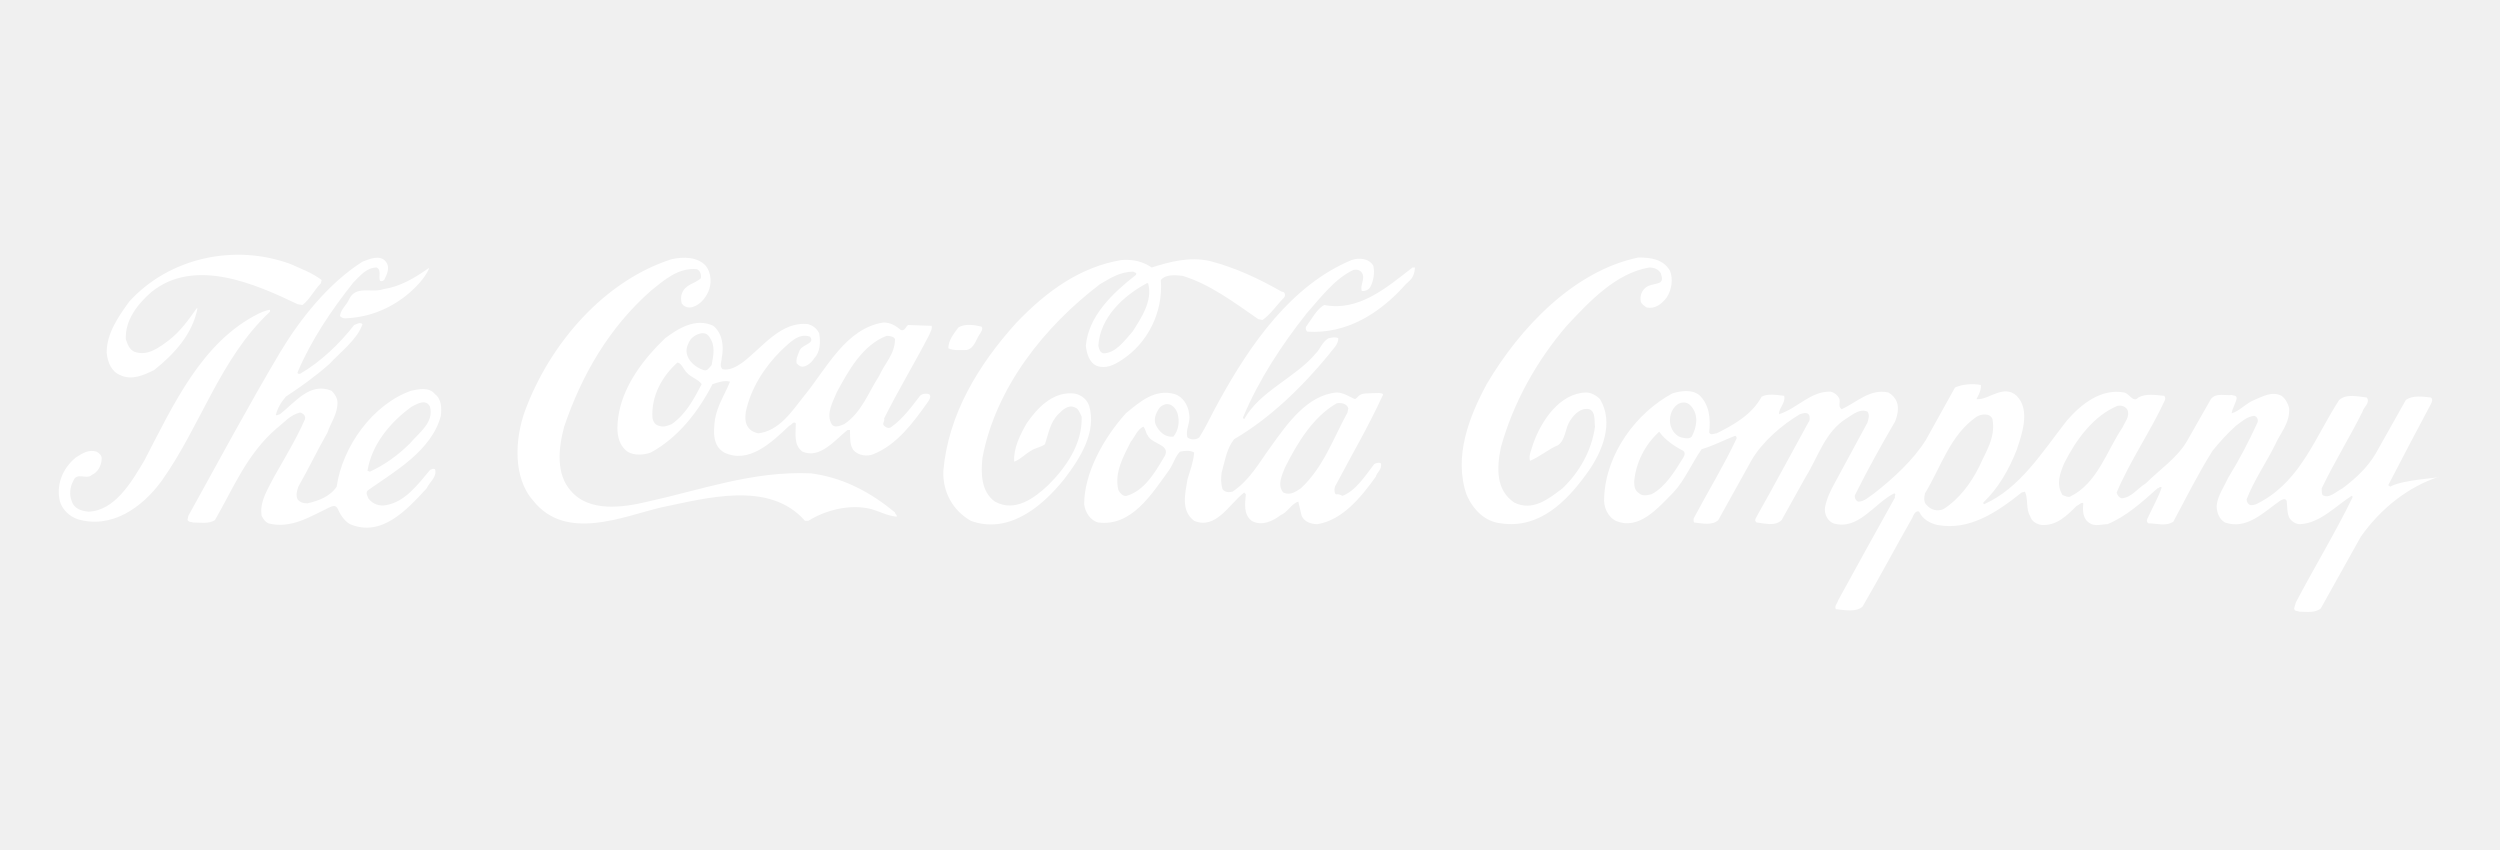
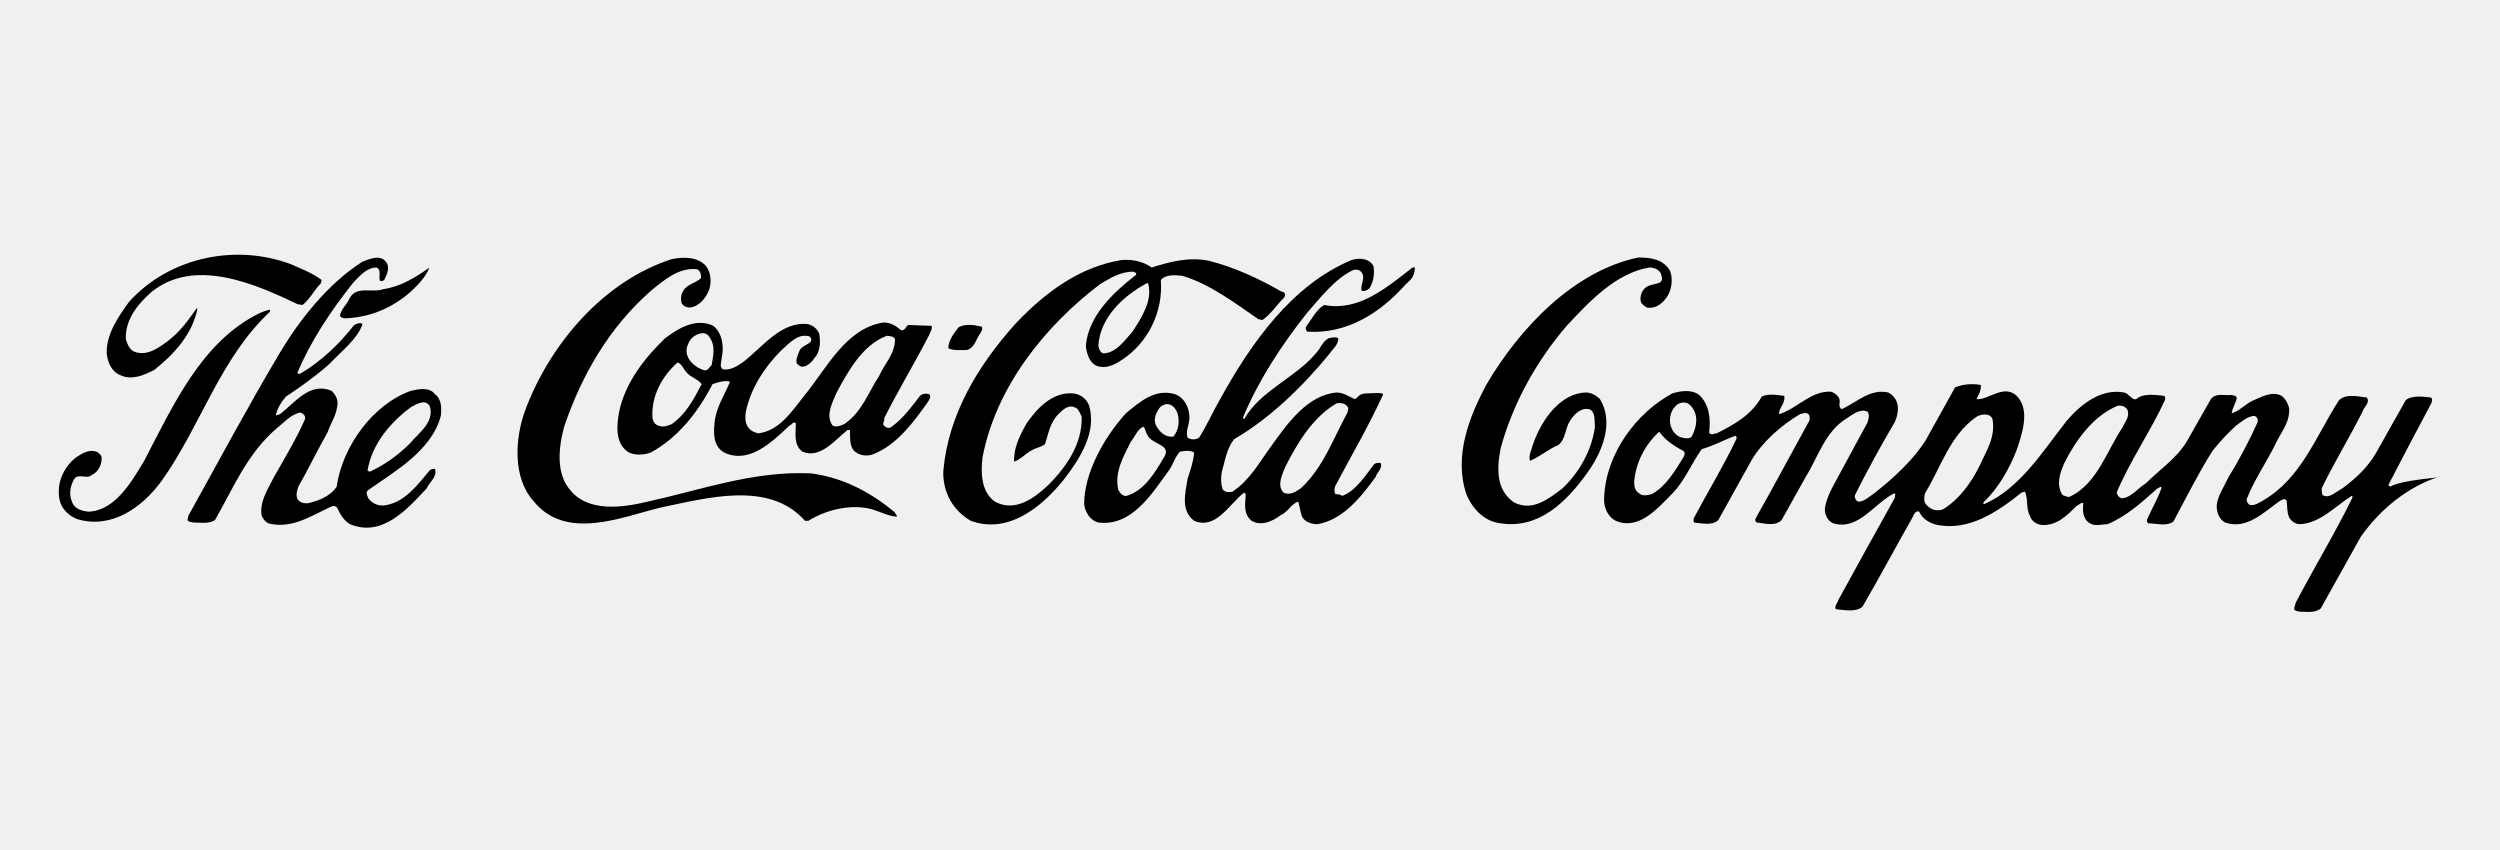
- <svg xmlns="http://www.w3.org/2000/svg" version="1.1" id="Layer_1" x="0px" y="0px" viewBox="0 0 300 101.9" style="enable-background:new 0 0 300 101.9;" xml:space="preserve">
-   <style type="text/css">
- 	.st0{fill:#FFFFFF;}
- </style>
-   <g id="XMLID_339_">
-     <path id="XMLID_368_" class="st0" d="M97.3,56.8c-7-0.3-13.2,2-19.6,3.4c-2.9,0.7-7,1.3-9.2-1.3c-1.8-2-1.5-5.1-0.8-7.7   c2.1-6.2,5.4-11.9,10.4-16.3c1.6-1.3,3.3-2.8,5.5-2.6c0.4,0.1,0.6,0.7,0.5,1.1c-0.8,0.7-1.9,0.7-2.3,1.9c-0.1,0.3-0.1,0.7,0,1.1   c0.2,0.3,0.5,0.5,1,0.5c1-0.1,1.8-1,2.2-1.9c0.4-0.9,0.4-2.2-0.3-3.1c-1-1.1-2.7-1.1-4.1-0.8c-8.1,2.6-14.6,10.1-17.6,18.2   c-1.2,3.3-1.5,8,1,10.8c3.9,4.9,10.7,1.9,15.3,0.8c5.4-1.1,13-3.3,17.3,1.6H97c1.9-1.2,4.9-2.1,7.6-1.4c1,0.3,1.9,0.8,3,0.9   c0.1-0.2-0.2-0.3-0.2-0.5C104.4,59,101.1,57.3,97.3,56.8z" />
-     <path id="XMLID_365_" class="st0" d="M49.3,46.9c-4.5,1.6-8.2,6.6-8.9,11.5c-0.8,1.2-2.2,1.7-3.5,2c-0.5,0-0.9-0.1-1.2-0.5   c-0.2-0.5-0.1-0.9,0.1-1.5c1.2-2.1,2.3-4.4,3.5-6.5c0.4-1.2,1.2-2.2,1.2-3.6c0-0.5-0.3-1-0.7-1.4c-2.6-1.1-4.4,1.4-6.2,2.8   c-0.1,0-0.4,0.2-0.5,0.1c0.2-0.8,0.6-1.5,1.2-2.2c1.8-1.2,3.5-2.4,5.2-3.9c1.4-1.5,3.4-3,4-4.8c-0.3-0.3-0.7,0-1,0.1   c-1.7,2.2-4,4.4-6.4,5.8c-0.1,0.1-0.4,0.1-0.4-0.1c1.6-3.8,4-7.4,6.7-10.8c0.8-0.8,1.6-1.8,2.8-1.8c0.6,0.3,0.2,1.1,0.4,1.6   c0.2,0.1,0.5,0,0.6-0.3c0.3-0.6,0.6-1.4,0.1-2c-0.7-0.9-2-0.3-2.8,0c-4.1,2.6-7.5,6.9-9.9,10.9c-3.8,6.4-7.4,13.1-11,19.6l-0.1,0.5   c0.2,0.3,0.4,0.2,0.7,0.3c0.8,0,1.9,0.2,2.6-0.3c2.2-3.8,3.8-7.9,7.4-11c0.9-0.7,1.6-1.6,2.8-1.9c0.4,0.1,0.7,0.4,0.6,0.8   c-1,2.3-2.4,4.6-3.7,6.9c-0.7,1.4-1.8,3-1.5,4.7c0.2,0.4,0.4,0.7,0.8,0.9c2.7,0.7,5-0.8,7.3-1.9c0.3-0.1,0.7-0.4,1,0.1   c0.3,0.7,0.8,1.5,1.5,1.9c3.8,1.6,6.8-1.7,9.2-4.3c0.3-0.7,1.3-1.4,1-2.3c-0.2-0.1-0.4,0-0.6,0.1c-1.5,1.8-3,3.8-5.2,4.2   c-0.8,0.2-1.7-0.1-2.2-0.8c-0.1-0.3-0.4-0.7,0-1c3.1-2.2,7.6-4.7,8.7-8.9c0.1-0.9,0.1-2-0.7-2.6C51.5,46.4,50.2,46.7,49.3,46.9z    M49.2,53.2c-1.5,1.5-3.1,2.6-4.8,3.4c-0.1,0-0.2-0.1-0.3-0.1c0.5-3.2,2.8-5.9,5.3-7.7c0.6-0.3,1.7-1,2.2,0   C52.1,50.7,50.3,51.9,49.2,53.2z" />
-     <path id="XMLID_364_" class="st0" d="M117.5,40.2c0.2-0.3,0.5-0.7,0.3-1c-0.8-0.2-2-0.4-2.8,0.1c-0.5,0.7-1.2,1.5-1.2,2.5   c0.7,0.3,1.4,0.2,2.2,0.2C116.9,41.8,117.1,40.8,117.5,40.2z" />
-     <path id="XMLID_359_" class="st0" d="M111.5,40.2c0.1-0.3,0.4-0.7,0.3-1.1L109,39c-0.3,0.1-0.4,0.8-0.9,0.6   c-0.6-0.5-1.2-0.9-2.1-0.9c-4.5,0.7-6.8,5.5-9.5,8.8c-1.5,1.9-3,4.2-5.5,4.5c-0.5-0.1-0.9-0.3-1.2-0.7c-0.4-0.5-0.4-1.2-0.3-1.9   c0.6-2.8,2.2-5.3,4.2-7.3c1-0.9,2.1-2.2,3.5-1.7c0.7,0.9-1.1,0.9-1.3,1.8c-0.2,0.5-0.4,0.9-0.3,1.4c0.2,0.2,0.4,0.4,0.7,0.4   c0.5,0,1.1-0.5,1.4-1c0.7-0.7,0.8-1.9,0.6-3c-0.3-0.6-0.7-0.9-1.3-1.1c-3.3-0.4-5.5,2.8-7.9,4.6c-0.7,0.5-1.6,1-2.4,0.8   c-0.4-0.4-0.1-0.9-0.1-1.3c0.3-1.4,0.1-3-1-3.9c-2.1-1-4.2,0.3-5.8,1.5c-2.5,2.4-4.8,5.4-5.5,8.8c-0.3,1.6-0.5,3.7,1,4.8   c0.8,0.5,2,0.4,2.8,0.1c3.3-1.8,5.7-4.9,7.4-8.2c0.6-0.2,1.4-0.5,2.1-0.3c-0.6,1.5-1.5,2.8-1.8,4.5c-0.2,1.5-0.3,3.2,1.1,4   c2.9,1.4,5.6-1.1,7.8-3.2c0.3-0.1,0.5-0.6,0.8-0.3c0,1.2-0.3,2.6,0.8,3.4c2.1,0.9,3.9-1.4,5.4-2.6h0.3c0,1.2,0,1.8,0.4,2.4   c0.6,0.7,1.7,0.8,2.4,0.5c2.8-1.1,4.8-3.8,6.5-6.2c0.2-0.3,0.5-0.7,0.2-1c-0.3-0.1-0.8-0.1-1.1,0.2c-1,1.3-2.1,2.8-3.4,3.7   c-0.3,0.3-0.7,0.1-0.9-0.1c-0.3-0.3,0.1-0.5,0-0.9C107.8,46.8,109.8,43.5,111.5,40.2z M80.6,50.9c-0.5,0.2-1,0.4-1.5,0.2   c-0.5-0.1-0.7-0.5-0.8-0.9c-0.2-2.7,1.2-5.1,3-6.7c0.5,0.1,0.7,0.8,1.1,1.2c0.5,0.6,1.4,0.8,1.8,1.4C83.2,48,82.3,49.7,80.6,50.9z    M85.4,43.8c-0.3,0.3-0.5,0.8-1,0.6c-0.9-0.3-1.9-1.1-2-2.1c-0.1-0.5,0.2-1.2,0.5-1.6c0.5-0.6,1.7-1.1,2.2-0.3   C85.9,41.5,85.6,42.6,85.4,43.8z M105.5,45.1c-1.3,2-2.1,4.4-4.2,5.8c-0.5,0.2-1.2,0.5-1.5,0c-0.7-1.2,0.1-2.6,0.6-3.8   c1.4-2.6,3.1-5.7,6-6.8c0.4,0,0.9,0.1,1,0.4C107.4,42.5,106.1,43.7,105.5,45.1z" />
-     <path id="XMLID_358_" class="st0" d="M32.4,37.4v-0.2c0-0.1-0.9,0.2-1.3,0.4c-6.9,3.4-10.3,11-13.8,17.7c-1.5,2.5-3.5,6-6.7,6.1   c-0.8-0.1-1.7-0.3-2-1.3c-0.3-0.7-0.2-1.7,0.2-2.4c0.4-1.1,1.6-0.1,2.2-0.7c0.7-0.3,1.2-1.1,1.2-2c0-0.4-0.3-0.6-0.6-0.8   c-1-0.3-1.7,0.2-2.5,0.7c-1.6,1.3-2.4,3.3-1.9,5.3c0.3,1,1.2,1.8,2.1,2.1c4,1.2,7.7-1.3,10.1-4.6C24.1,51.1,26.4,43,32.4,37.4z" />
-     <path id="XMLID_357_" class="st0" d="M14.4,45c1.4,0.7,2.9,0,4.1-0.6c2.4-1.9,4.6-4.3,5.2-7.4L23.6,37c-1,1.4-1.9,2.7-3.3,3.8   c-1.2,0.9-2.6,2-4.2,1.4c-0.6-0.3-0.8-0.9-1-1.5c-0.1-2.2,1.3-4.1,3-5.6c5.2-4.3,12.6-1,17.6,1.4l0.6,0.1c0.9-0.7,1.4-1.8,2.2-2.6   l0.1-0.4c-1.2-0.9-2.4-1.3-3.7-1.9c-6.7-2.5-14.6-0.8-19.4,4.5c-1.3,1.8-2.7,3.8-2.7,6.1C12.9,43.5,13.4,44.6,14.4,45z" />
-     <path id="XMLID_352_" class="st0" d="M164.9,55.7c-1,1.3-2.2,3.2-3.8,3.8c-0.8-0.4-0.7,0-0.9-0.3c-0.1-0.3-0.1-0.7,0.1-1   c1.9-3.6,3.9-7,5.6-10.7c0.4-0.5-1.1-0.3-1.7-0.3c-1.2,0-1.1,0.4-1.6,0.7c-0.7-0.3-1.4-0.8-2.2-0.8c-3.5,0.3-5.9,3.7-7.9,6.5   c-1.4,1.9-2.5,4-4.6,5.4c-0.4,0.1-0.9,0.1-1.2-0.3c-0.2-0.7-0.2-1.3-0.1-2c0.4-1.4,0.6-2.9,1.5-4c4.3-2.5,8.2-6.3,11.4-10.2   c0.4-0.6,1.1-1.1,1.1-1.9c-0.3-0.2-0.8-0.1-1.2,0c-0.8,0.5-0.9,1.2-1.5,1.8c-2.4,2.9-6.7,4.5-8.6,7.9c-0.1-0.1-0.2-0.1-0.1-0.3   c1.9-4.5,4.6-8.6,7.6-12.4c1.6-1.8,3.4-4.2,5.6-5.2c0.4-0.1,0.8,0,1,0.3c0.5,0.7-0.2,1.4,0,2.2c0.3,0.1,0.8-0.1,1-0.4   c0.4-0.7,0.6-1.7,0.4-2.6c-0.5-0.9-1.7-1-2.6-0.7c-7.2,3-12.1,10-15.9,16.9c-0.8,1.4-1.5,3-2.4,4.4c-0.4,0.3-1,0.3-1.4,0   c-0.3-0.9,0.4-1.8,0.2-2.8c-0.1-1.1-0.8-2.1-1.7-2.4c-2.4-0.7-4.2,0.9-5.9,2.3c-2.7,3-5,7.2-5,10.9c0.1,1,0.8,2,1.7,2.2   c4,0.5,6.4-3.4,8.5-6.3c0.5-0.7,0.7-1.6,1.3-2.2c0.5-0.1,1.2-0.2,1.7,0.1c-0.1,1.2-0.5,2.2-0.8,3.2c-0.3,1.8-0.8,3.8,0.8,5   c2.6,1.1,4.2-2,6-3.4l0.2,0.2c-0.1,1.2-0.3,2.4,0.7,3.2c1.2,0.7,2.6,0,3.5-0.7c0.8-0.3,1.3-1.4,2.1-1.6c0.1,0.5,0.2,0.8,0.3,1.3   l0.1,0.4c0.3,0.7,1.1,1,1.9,1c3-0.5,5.2-3.2,7-5.7c0.1-0.5,0.8-0.9,0.6-1.6C165.6,55.5,165.2,55.5,164.9,55.7z M139.6,55   c-1,1.7-2.3,3.9-4.4,4.5c-0.4,0.1-0.8-0.3-1-0.7c-0.5-2.1,0.6-4,1.5-5.8c0.5-0.6,0.8-1.5,1.5-1.8c0.3,0.3,0.3,0.8,0.5,1   C138.2,53.4,140.8,53.3,139.6,55z M140.8,52.4c-1,0.1-1.7-0.6-2.1-1.4c-0.3-0.7,0-1.4,0.4-2c0.2-0.3,0.5-0.4,0.8-0.5   c0.7-0.1,1.2,0.5,1.4,1.1C141.6,50.6,141.4,51.7,140.8,52.4z M156.1,58.6c-0.6,0.4-1.3,0.9-2.1,0.5c-0.8-0.9-0.1-2.2,0.2-3   c1.5-3,3.4-6.1,6.2-7.7c0.5-0.1,1.2,0,1.4,0.6l-0.1,0.5C160,52.6,158.8,56.1,156.1,58.6z" />
-     <path id="XMLID_351_" class="st0" d="M41.9,35.9c-0.3,0.7-1,1.2-1.1,2c0.1,0.2,0.4,0.3,0.6,0.3c2.7-0.1,5.1-1,7.3-2.7   c1.1-0.9,2.3-2.1,2.8-3.3h-0.1c-1.7,1.2-3.4,2.2-5.4,2.5C44.6,35.2,42.7,34.2,41.9,35.9z" />
-     <path id="XMLID_348_" class="st0" d="M130.7,48.7c-0.3-0.9-1.2-1.5-2.1-1.5c-2.3-0.1-4.1,1.7-5.4,3.6c-0.8,1.4-1.6,3-1.5,4.6   c0.8-0.3,1.3-0.9,2-1.3c0.6-0.4,1.2-0.4,1.7-0.8c0.4-1.2,0.6-2.6,1.6-3.6c0.5-0.5,1.2-1.2,2-0.8c0.4,0.1,0.6,0.7,0.8,1.1   c0.1,3.3-1.9,6.1-4,8.2c-1.7,1.6-4,3.3-6.4,2c-1.7-1.2-1.7-3.5-1.5-5.3c1.6-8.4,7.4-15.7,14.1-20.8c1.2-0.7,2.4-1.5,4-1.5   c0.1,0.1,0.5,0.1,0.3,0.4c-2.7,2.1-5.7,4.9-6,8.5c0.1,0.9,0.4,2,1.3,2.4c1.1,0.4,2.1-0.1,3-0.7c3.1-2,5-5.7,4.7-9.6   c0.6-0.7,1.7-0.6,2.6-0.5c3.3,1,6.2,3.2,9.1,5.2l0.5,0.1c1-0.7,1.7-1.8,2.6-2.7c0.2-0.3,0.1-0.7-0.3-0.7c-2.8-1.6-5.6-2.9-8.7-3.7   c-2.4-0.5-4.7,0.1-6.9,0.8c-1-0.7-2.2-1-3.6-0.9c-4.9,0.8-9,3.7-12.7,7.6c-4.5,5-8.1,10.9-8.7,17.7c-0.1,2.6,1.2,4.8,3.3,6   c4.4,1.6,8.4-1.5,11.2-5C129.7,54.9,131.6,51.8,130.7,48.7z M137.8,34.1c0.5,2-0.8,4-1.9,5.7c-0.9,1-2,2.6-3.5,2.6   c-0.4-0.1-0.5-0.5-0.6-0.9c0.2-3.4,3-6,5.8-7.5C137.6,34,137.8,33.9,137.8,34.1z" />
-     <path id="XMLID_347_" class="st0" d="M192,47.9c-0.5-0.5-1.1-0.8-1.7-0.8c-3.1,0.1-5.3,3.3-6.3,6.1c-0.2,0.7-0.6,1.5-0.4,2.1   c1.2-0.5,2.2-1.4,3.4-1.9c0.9-0.7,0.8-2,1.4-2.9c0.5-0.8,1.3-1.6,2.3-1.4c0.8,0.3,0.6,1.4,0.7,2.1c-0.4,2.9-1.9,5.5-3.9,7.4   c-1.7,1.3-3.6,2.8-5.8,1.7c-2.2-1.5-2.1-4.1-1.6-6.6c1.5-5.4,4.3-10.4,7.9-14.6c2.8-3,5.9-6.3,9.9-7c0.6,0,1.1,0.2,1.4,0.7   c0.1,0.4,0.3,0.8-0.1,1.1c-0.7,0.3-1.5,0.2-2,0.9c-0.3,0.4-0.4,0.9-0.3,1.4c0.1,0.3,0.4,0.5,0.7,0.7c1,0.2,1.8-0.4,2.4-1.2   c0.6-0.9,0.8-2.2,0.4-3.2c-0.8-1.4-2.3-1.6-3.8-1.6c-7.7,1.6-14.2,8.4-18.2,15.2c-2.1,3.9-4,8.7-2.4,13.3c0.8,1.8,2.2,3.2,4.1,3.4   c4.6,0.7,7.9-2.6,10.4-6.1C192.3,54.2,193.7,50.7,192,47.9z" />
-     <path id="XMLID_346_" class="st0" d="M158.9,36.6c-0.9,0.5-1.5,1.7-2.1,2.5c-0.2,0.2-0.1,0.6,0.1,0.7c4.7,0.3,8.7-2.2,11.8-5.7   c0.5-0.5,1-0.7,1.1-2h-0.3C166.3,34.6,163,37.4,158.9,36.6z" />
-     <path id="XMLID_340_" class="st0" d="M286.8,58.4c0-0.1-0.2-0.1-0.2-0.2c1.7-3.3,3.4-6.5,5.1-9.7c0.1-0.2,0.3-0.6,0-0.8   c-0.9-0.1-2.2-0.3-3,0.3l-3.6,6.4c-1,1.7-2.4,3-4,4.2c-0.8,0.4-1.6,1.3-2.4,0.8c-0.1-0.3-0.1-0.5-0.1-0.8c1.5-3.1,3.4-6.2,4.9-9.2   c0.1-0.5,1-1.1,0.5-1.7c-1-0.1-2.4-0.5-3.3,0.3c-2.8,4.3-4.5,9.4-9.2,12.1c-0.4,0.2-0.9,0.6-1.5,0.5c-0.2-0.1-0.4-0.3-0.4-0.7   c0.9-2.3,2.3-4.3,3.4-6.5c0.6-1.4,1.8-2.6,1.7-4.4c-0.1-0.5-0.4-1.1-0.9-1.5c-1.2-0.6-2.3,0.1-3.3,0.5c-1,0.4-1.7,1.3-2.7,1.6   c0.1-0.7,0.5-1.2,0.6-1.8c0-0.4-0.4-0.3-0.6-0.4c-0.8,0.1-1.9-0.3-2.5,0.5l-2.9,5.1c-1.2,2-3.3,3.4-4.9,5c-1,0.6-1.7,1.7-2.9,1.8   c-0.3-0.1-0.5-0.3-0.6-0.7c1.6-3.8,4.1-7.4,5.8-11.1c0-0.1,0.1-0.3-0.1-0.5c-1-0.1-2.2-0.3-3.1,0.2c-0.6,0.7-1.1-0.5-1.7-0.6   c-2.7-0.5-5.1,1.3-6.9,3.4c-2.9,3.7-5.6,8.1-9.9,10c-0.1,0-0.1-0.1-0.1-0.2c1.8-1.7,3.1-4,4-6.3c0.6-1.8,1.7-4.8,0-6.5   c-1.5-1.4-3.3,0.4-4.6,0.4h-0.2c-0.1,0,0.6-0.9,0.5-1.7c-1-0.2-2.2-0.1-3.1,0.3l-3.5,6.3c-1.5,2.4-3.9,4.6-6.2,6.4   c-0.6,0.4-1.2,1-1.9,1c-0.3-0.1-0.5-0.5-0.4-0.8c1.5-3,3.1-5.9,4.8-8.8c0.3-0.7,0.5-1.7,0.2-2.4c-0.2-0.5-0.6-0.9-1-1.1   c-2.2-0.5-3.8,1.2-5.6,2c-0.5-0.3-0.1-0.9-0.3-1.3c-0.2-0.4-0.6-0.7-1-0.8c-2.4-0.1-4,2-6.2,2.7c-0.1-0.7,0.8-1.3,0.6-2.2   c-0.8-0.1-2-0.3-2.7,0.1c-1.2,2.2-3.4,3.4-5.4,4.4c-0.3,0-0.7,0.3-0.9-0.1c0.2-1.7,0-3.4-1.2-4.5c-0.9-0.7-2.2-0.5-3.2-0.2   c-4.3,2.3-8,7.2-8.2,12.5c-0.1,1.1,0.4,2.3,1.4,2.8c2.8,1.2,5.1-1.6,6.9-3.4c1.4-1.5,2.2-3.5,3.4-5.2c1.4-0.4,2.7-1.1,4-1.6   c0.1,0,0.2,0.1,0.2,0.3c-1.5,3.2-3.4,6.3-5.1,9.5c-0.1,0.1-0.1,0.5,0,0.6c0.9,0.1,2.2,0.4,2.9-0.3l4-7.2c1.3-2.2,3.6-4.2,5.8-5.5   c0.4-0.1,0.8-0.3,1.1,0.1c0.1,0.3,0.1,0.7-0.1,0.9c-2.1,3.8-4,7.4-6.1,11.1c-0.1,0.3-0.5,0.6-0.1,0.9c1,0.1,2.2,0.5,3-0.3l2.9-5.2   c1.5-2.4,2.3-5.4,4.9-7c0.8-0.5,1.6-1.2,2.5-0.8c0.3,0.4,0.1,0.9,0,1.3l-3.9,7.2c-0.5,0.9-1,1.9-1.2,3c-0.1,0.8,0.3,1.6,1,1.9   c3,0.9,4.9-2.4,7.3-3.6c0.3,0.1,0,0.3,0.1,0.5c-2.3,4.1-4.6,8.3-6.8,12.3c-0.1,0.4-0.5,0.7-0.3,1.1c1,0.1,2.4,0.4,3.2-0.3   c2.1-3.6,4-7.2,6-10.7c0.1-0.3,0.4-0.9,0.8-0.7c0.4,0.9,1.3,1.4,2.2,1.6c3.8,0.7,7.1-1.5,10.1-3.9l0.4-0.1c0.4,0.9,0.1,2.1,0.6,2.9   c0.2,0.7,0.8,1,1.4,1.1c1.8,0.1,3-1.1,4.2-2.3c0.3-0.1,0.6-0.5,0.8-0.3c-0.1,0.8-0.1,1.9,0.8,2.4c0.6,0.4,1.5,0.1,2.1,0.1   c2.2-0.9,4.1-2.6,6-4.3c0.2,0,0.3-0.3,0.5-0.1c-0.4,1.2-1,2.2-1.5,3.3c-0.1,0.3-0.5,0.7-0.1,1c1,0,2.1,0.4,3-0.2   c1.5-2.8,3-5.8,4.7-8.5c0.9-1.1,1.7-2,2.8-3c0.7-0.5,1.3-1.1,2.2-1.2c0.4,0.1,0.5,0.5,0.4,0.8c-1,2.2-2.2,4.5-3.5,6.6   c-0.5,1.1-1.3,2.2-1.4,3.4c0,0.8,0.3,1.6,1,2c2.6,0.9,4.6-1.2,6.6-2.6c0.2-0.1,0.6-0.4,0.8,0c0.1,0.7,0,1.3,0.3,2   c0.3,0.5,0.8,0.8,1.3,0.8c2.4-0.1,4.3-2.2,6.2-3.4c0.1,0,0.1,0.1,0.1,0.2c-2.1,4.3-4.6,8.4-6.8,12.6l-0.2,0.7   c0,0.4,0.5,0.3,0.6,0.4c0.9,0,1.9,0.2,2.6-0.4l4.8-8.6c2.4-3.4,5.7-6,9.4-7.2C292.7,57.4,288.5,57.5,286.8,58.4z M202,54.9   c-1,1.6-2.1,3.5-3.8,4.4c-0.4,0.1-1.1,0.3-1.5-0.1c-0.5-0.3-0.6-0.8-0.6-1.4c0.2-2.3,1.3-4.4,2.9-5.9l0.1-0.1   c0.7,1,1.9,1.8,2.9,2.3C202.3,54.4,202.1,54.7,202,54.9z M203,52.4c-0.3,0.3-0.8,0.2-1.2,0.1c-0.5-0.1-1-0.6-1.2-1.1   c-0.4-0.8-0.2-2,0.4-2.6c0.5-0.6,1.4-0.7,1.9-0.1C203.9,49.8,203.6,51.3,203,52.4z M233.2,61.1c-0.7,0.3-1.5,0.1-2-0.5   c-0.4-0.3-0.3-1-0.2-1.4c1.9-3.1,3-7,6.2-9.2c0.5-0.3,1.6-0.5,1.9,0.3c0.4,2.2-0.8,3.9-1.6,5.7C236.5,58,235.1,59.9,233.2,61.1z    M248.4,59.6c-0.3,0.1-0.6-0.1-0.9-0.2c-0.8-1.3-0.3-2.6,0.2-3.8c1.4-2.8,3.5-5.7,6.4-6.9c0.5-0.1,1,0.1,1.2,0.5   c0.3,0.8-0.3,1.4-0.6,2.1C252.8,54.1,251.7,58,248.4,59.6z" />
+ <svg xmlns="http://www.w3.org/2000/svg" version="1.1" x="0px" y="0px" viewBox="0 0 300 101.9" style="enable-background:new 0 0 300 101.9;" xml:space="preserve">
+   <g>
+     <path id="XMLID_368_" d="M97.3,56.8c-7-0.3-13.2,2-19.6,3.4c-2.9,0.7-7,1.3-9.2-1.3c-1.8-2-1.5-5.1-0.8-7.7   c2.1-6.2,5.4-11.9,10.4-16.3c1.6-1.3,3.3-2.8,5.5-2.6c0.4,0.1,0.6,0.7,0.5,1.1c-0.8,0.7-1.9,0.7-2.3,1.9c-0.1,0.3-0.1,0.7,0,1.1   c0.2,0.3,0.5,0.5,1,0.5c1-0.1,1.8-1,2.2-1.9c0.4-0.9,0.4-2.2-0.3-3.1c-1-1.1-2.7-1.1-4.1-0.8c-8.1,2.6-14.6,10.1-17.6,18.2   c-1.2,3.3-1.5,8,1,10.8c3.9,4.9,10.7,1.9,15.3,0.8c5.4-1.1,13-3.3,17.3,1.6H97c1.9-1.2,4.9-2.1,7.6-1.4c1,0.3,1.9,0.8,3,0.9   c0.1-0.2-0.2-0.3-0.2-0.5C104.4,59,101.1,57.3,97.3,56.8z" />
+     <path id="XMLID_365_" d="M49.3,46.9c-4.5,1.6-8.2,6.6-8.9,11.5c-0.8,1.2-2.2,1.7-3.5,2c-0.5,0-0.9-0.1-1.2-0.5   c-0.2-0.5-0.1-0.9,0.1-1.5c1.2-2.1,2.3-4.4,3.5-6.5c0.4-1.2,1.2-2.2,1.2-3.6c0-0.5-0.3-1-0.7-1.4c-2.6-1.1-4.4,1.4-6.2,2.8   c-0.1,0-0.4,0.2-0.5,0.1c0.2-0.8,0.6-1.5,1.2-2.2c1.8-1.2,3.5-2.4,5.2-3.9c1.4-1.5,3.4-3,4-4.8c-0.3-0.3-0.7,0-1,0.1   c-1.7,2.2-4,4.4-6.4,5.8c-0.1,0.1-0.4,0.1-0.4-0.1c1.6-3.8,4-7.4,6.7-10.8c0.8-0.8,1.6-1.8,2.8-1.8c0.6,0.3,0.2,1.1,0.4,1.6   c0.2,0.1,0.5,0,0.6-0.3c0.3-0.6,0.6-1.4,0.1-2c-0.7-0.9-2-0.3-2.8,0c-4.1,2.6-7.5,6.9-9.9,10.9c-3.8,6.4-7.4,13.1-11,19.6l-0.1,0.5   c0.2,0.3,0.4,0.2,0.7,0.3c0.8,0,1.9,0.2,2.6-0.3c2.2-3.8,3.8-7.9,7.4-11c0.9-0.7,1.6-1.6,2.8-1.9c0.4,0.1,0.7,0.4,0.6,0.8   c-1,2.3-2.4,4.6-3.7,6.9c-0.7,1.4-1.8,3-1.5,4.7c0.2,0.4,0.4,0.7,0.8,0.9c2.7,0.7,5-0.8,7.3-1.9c0.3-0.1,0.7-0.4,1,0.1   c0.3,0.7,0.8,1.5,1.5,1.9c3.8,1.6,6.8-1.7,9.2-4.3c0.3-0.7,1.3-1.4,1-2.3c-0.2-0.1-0.4,0-0.6,0.1c-1.5,1.8-3,3.8-5.2,4.2   c-0.8,0.2-1.7-0.1-2.2-0.8c-0.1-0.3-0.4-0.7,0-1c3.1-2.2,7.6-4.7,8.7-8.9c0.1-0.9,0.1-2-0.7-2.6C51.5,46.4,50.2,46.7,49.3,46.9z    M49.2,53.2c-1.5,1.5-3.1,2.6-4.8,3.4c-0.1,0-0.2-0.1-0.3-0.1c0.5-3.2,2.8-5.9,5.3-7.7c0.6-0.3,1.7-1,2.2,0   C52.1,50.7,50.3,51.9,49.2,53.2z" />
+     <path id="XMLID_364_" d="M117.5,40.2c0.2-0.3,0.5-0.7,0.3-1c-0.8-0.2-2-0.4-2.8,0.1c-0.5,0.7-1.2,1.5-1.2,2.5   c0.7,0.3,1.4,0.2,2.2,0.2C116.9,41.8,117.1,40.8,117.5,40.2z" />
+     <path id="XMLID_359_" d="M111.5,40.2c0.1-0.3,0.4-0.7,0.3-1.1L109,39c-0.3,0.1-0.4,0.8-0.9,0.6   c-0.6-0.5-1.2-0.9-2.1-0.9c-4.5,0.7-6.8,5.5-9.5,8.8c-1.5,1.9-3,4.2-5.5,4.5c-0.5-0.1-0.9-0.3-1.2-0.7c-0.4-0.5-0.4-1.2-0.3-1.9   c0.6-2.8,2.2-5.3,4.2-7.3c1-0.9,2.1-2.2,3.5-1.7c0.7,0.9-1.1,0.9-1.3,1.8c-0.2,0.5-0.4,0.9-0.3,1.4c0.2,0.2,0.4,0.4,0.7,0.4   c0.5,0,1.1-0.5,1.4-1c0.7-0.7,0.8-1.9,0.6-3c-0.3-0.6-0.7-0.9-1.3-1.1c-3.3-0.4-5.5,2.8-7.9,4.6c-0.7,0.5-1.6,1-2.4,0.8   c-0.4-0.4-0.1-0.9-0.1-1.3c0.3-1.4,0.1-3-1-3.9c-2.1-1-4.2,0.3-5.8,1.5c-2.5,2.4-4.8,5.4-5.5,8.8c-0.3,1.6-0.5,3.7,1,4.8   c0.8,0.5,2,0.4,2.8,0.1c3.3-1.8,5.7-4.9,7.4-8.2c0.6-0.2,1.4-0.5,2.1-0.3c-0.6,1.5-1.5,2.8-1.8,4.5c-0.2,1.5-0.3,3.2,1.1,4   c2.9,1.4,5.6-1.1,7.8-3.2c0.3-0.1,0.5-0.6,0.8-0.3c0,1.2-0.3,2.6,0.8,3.4c2.1,0.9,3.9-1.4,5.4-2.6h0.3c0,1.2,0,1.8,0.4,2.4   c0.6,0.7,1.7,0.8,2.4,0.5c2.8-1.1,4.8-3.8,6.5-6.2c0.2-0.3,0.5-0.7,0.2-1c-0.3-0.1-0.8-0.1-1.1,0.2c-1,1.3-2.1,2.8-3.4,3.7   c-0.3,0.3-0.7,0.1-0.9-0.1c-0.3-0.3,0.1-0.5,0-0.9C107.8,46.8,109.8,43.5,111.5,40.2z M80.6,50.9c-0.5,0.2-1,0.4-1.5,0.2   c-0.5-0.1-0.7-0.5-0.8-0.9c-0.2-2.7,1.2-5.1,3-6.7c0.5,0.1,0.7,0.8,1.1,1.2c0.5,0.6,1.4,0.8,1.8,1.4C83.2,48,82.3,49.7,80.6,50.9z    M85.4,43.8c-0.3,0.3-0.5,0.8-1,0.6c-0.9-0.3-1.9-1.1-2-2.1c-0.1-0.5,0.2-1.2,0.5-1.6c0.5-0.6,1.7-1.1,2.2-0.3   C85.9,41.5,85.6,42.6,85.4,43.8z M105.5,45.1c-1.3,2-2.1,4.4-4.2,5.8c-0.5,0.2-1.2,0.5-1.5,0c-0.7-1.2,0.1-2.6,0.6-3.8   c1.4-2.6,3.1-5.7,6-6.8c0.4,0,0.9,0.1,1,0.4C107.4,42.5,106.1,43.7,105.5,45.1z" />
+     <path id="XMLID_358_" d="M32.4,37.4v-0.2c0-0.1-0.9,0.2-1.3,0.4c-6.9,3.4-10.3,11-13.8,17.7c-1.5,2.5-3.5,6-6.7,6.1   c-0.8-0.1-1.7-0.3-2-1.3c-0.3-0.7-0.2-1.7,0.2-2.4c0.4-1.1,1.6-0.1,2.2-0.7c0.7-0.3,1.2-1.1,1.2-2c0-0.4-0.3-0.6-0.6-0.8   c-1-0.3-1.7,0.2-2.5,0.7c-1.6,1.3-2.4,3.3-1.9,5.3c0.3,1,1.2,1.8,2.1,2.1c4,1.2,7.7-1.3,10.1-4.6C24.1,51.1,26.4,43,32.4,37.4z" />
+     <path id="XMLID_357_" d="M14.4,45c1.4,0.7,2.9,0,4.1-0.6c2.4-1.9,4.6-4.3,5.2-7.4L23.6,37c-1,1.4-1.9,2.7-3.3,3.8   c-1.2,0.9-2.6,2-4.2,1.4c-0.6-0.3-0.8-0.9-1-1.5c-0.1-2.2,1.3-4.1,3-5.6c5.2-4.3,12.6-1,17.6,1.4l0.6,0.1c0.9-0.7,1.4-1.8,2.2-2.6   l0.1-0.4c-1.2-0.9-2.4-1.3-3.7-1.9c-6.7-2.5-14.6-0.8-19.4,4.5c-1.3,1.8-2.7,3.8-2.7,6.1C12.9,43.5,13.4,44.6,14.4,45z" />
+     <path id="XMLID_352_" d="M164.9,55.7c-1,1.3-2.2,3.2-3.8,3.8c-0.8-0.4-0.7,0-0.9-0.3c-0.1-0.3-0.1-0.7,0.1-1   c1.9-3.6,3.9-7,5.6-10.7c0.4-0.5-1.1-0.3-1.7-0.3c-1.2,0-1.1,0.4-1.6,0.7c-0.7-0.3-1.4-0.8-2.2-0.8c-3.5,0.3-5.9,3.7-7.9,6.5   c-1.4,1.9-2.5,4-4.6,5.4c-0.4,0.1-0.9,0.1-1.2-0.3c-0.2-0.7-0.2-1.3-0.1-2c0.4-1.4,0.6-2.9,1.5-4c4.3-2.5,8.2-6.3,11.4-10.2   c0.4-0.6,1.1-1.1,1.1-1.9c-0.3-0.2-0.8-0.1-1.2,0c-0.8,0.5-0.9,1.2-1.5,1.8c-2.4,2.9-6.7,4.5-8.6,7.9c-0.1-0.1-0.2-0.1-0.1-0.3   c1.9-4.5,4.6-8.6,7.6-12.4c1.6-1.8,3.4-4.2,5.6-5.2c0.4-0.1,0.8,0,1,0.3c0.5,0.7-0.2,1.4,0,2.2c0.3,0.1,0.8-0.1,1-0.4   c0.4-0.7,0.6-1.7,0.4-2.6c-0.5-0.9-1.7-1-2.6-0.7c-7.2,3-12.1,10-15.9,16.9c-0.8,1.4-1.5,3-2.4,4.4c-0.4,0.3-1,0.3-1.4,0   c-0.3-0.9,0.4-1.8,0.2-2.8c-0.1-1.1-0.8-2.1-1.7-2.4c-2.4-0.7-4.2,0.9-5.9,2.3c-2.7,3-5,7.2-5,10.9c0.1,1,0.8,2,1.7,2.2   c4,0.5,6.4-3.4,8.5-6.3c0.5-0.7,0.7-1.6,1.3-2.2c0.5-0.1,1.2-0.2,1.7,0.1c-0.1,1.2-0.5,2.2-0.8,3.2c-0.3,1.8-0.8,3.8,0.8,5   c2.6,1.1,4.2-2,6-3.4l0.2,0.2c-0.1,1.2-0.3,2.4,0.7,3.2c1.2,0.7,2.6,0,3.5-0.7c0.8-0.3,1.3-1.4,2.1-1.6c0.1,0.5,0.2,0.8,0.3,1.3   l0.1,0.4c0.3,0.7,1.1,1,1.9,1c3-0.5,5.2-3.2,7-5.7c0.1-0.5,0.8-0.9,0.6-1.6C165.6,55.5,165.2,55.5,164.9,55.7z M139.6,55   c-1,1.7-2.3,3.9-4.4,4.5c-0.4,0.1-0.8-0.3-1-0.7c-0.5-2.1,0.6-4,1.5-5.8c0.5-0.6,0.8-1.5,1.5-1.8c0.3,0.3,0.3,0.8,0.5,1   C138.2,53.4,140.8,53.3,139.6,55z M140.8,52.4c-1,0.1-1.7-0.6-2.1-1.4c-0.3-0.7,0-1.4,0.4-2c0.2-0.3,0.5-0.4,0.8-0.5   c0.7-0.1,1.2,0.5,1.4,1.1C141.6,50.6,141.4,51.7,140.8,52.4z M156.1,58.6c-0.6,0.4-1.3,0.9-2.1,0.5c-0.8-0.9-0.1-2.2,0.2-3   c1.5-3,3.4-6.1,6.2-7.7c0.5-0.1,1.2,0,1.4,0.6l-0.1,0.5C160,52.6,158.8,56.1,156.1,58.6z" />
+     <path id="XMLID_351_" d="M41.9,35.9c-0.3,0.7-1,1.2-1.1,2c0.1,0.2,0.4,0.3,0.6,0.3c2.7-0.1,5.1-1,7.3-2.7   c1.1-0.9,2.3-2.1,2.8-3.3h-0.1c-1.7,1.2-3.4,2.2-5.4,2.5C44.6,35.2,42.7,34.2,41.9,35.9z" />
+     <path id="XMLID_348_" d="M130.7,48.7c-0.3-0.9-1.2-1.5-2.1-1.5c-2.3-0.1-4.1,1.7-5.4,3.6c-0.8,1.4-1.6,3-1.5,4.6   c0.8-0.3,1.3-0.9,2-1.3c0.6-0.4,1.2-0.4,1.7-0.8c0.4-1.2,0.6-2.6,1.6-3.6c0.5-0.5,1.2-1.2,2-0.8c0.4,0.1,0.6,0.7,0.8,1.1   c0.1,3.3-1.9,6.1-4,8.2c-1.7,1.6-4,3.3-6.4,2c-1.7-1.2-1.7-3.5-1.5-5.3c1.6-8.4,7.4-15.7,14.1-20.8c1.2-0.7,2.4-1.5,4-1.5   c0.1,0.1,0.5,0.1,0.3,0.4c-2.7,2.1-5.7,4.9-6,8.5c0.1,0.9,0.4,2,1.3,2.4c1.1,0.4,2.1-0.1,3-0.7c3.1-2,5-5.7,4.7-9.6   c0.6-0.7,1.7-0.6,2.6-0.5c3.3,1,6.2,3.2,9.1,5.2l0.5,0.1c1-0.7,1.7-1.8,2.6-2.7c0.2-0.3,0.1-0.7-0.3-0.7c-2.8-1.6-5.6-2.9-8.7-3.7   c-2.4-0.5-4.7,0.1-6.9,0.8c-1-0.7-2.2-1-3.6-0.9c-4.9,0.8-9,3.7-12.7,7.6c-4.5,5-8.1,10.9-8.7,17.7c-0.1,2.6,1.2,4.8,3.3,6   c4.4,1.6,8.4-1.5,11.2-5C129.7,54.9,131.6,51.8,130.7,48.7z M137.8,34.1c0.5,2-0.8,4-1.9,5.7c-0.9,1-2,2.6-3.5,2.6   c-0.4-0.1-0.5-0.5-0.6-0.9c0.2-3.4,3-6,5.8-7.5C137.6,34,137.8,33.9,137.8,34.1z" />
+     <path id="XMLID_347_" d="M192,47.9c-0.5-0.5-1.1-0.8-1.7-0.8c-3.1,0.1-5.3,3.3-6.3,6.1c-0.2,0.7-0.6,1.5-0.4,2.1   c1.2-0.5,2.2-1.4,3.4-1.9c0.9-0.7,0.8-2,1.4-2.9c0.5-0.8,1.3-1.6,2.3-1.4c0.8,0.3,0.6,1.4,0.7,2.1c-0.4,2.9-1.9,5.5-3.9,7.4   c-1.7,1.3-3.6,2.8-5.8,1.7c-2.2-1.5-2.1-4.1-1.6-6.6c1.5-5.4,4.3-10.4,7.9-14.6c2.8-3,5.9-6.3,9.9-7c0.6,0,1.1,0.2,1.4,0.7   c0.1,0.4,0.3,0.8-0.1,1.1c-0.7,0.3-1.5,0.2-2,0.9c-0.3,0.4-0.4,0.9-0.3,1.4c0.1,0.3,0.4,0.5,0.7,0.7c1,0.2,1.8-0.4,2.4-1.2   c0.6-0.9,0.8-2.2,0.4-3.2c-0.8-1.4-2.3-1.6-3.8-1.6c-7.7,1.6-14.2,8.4-18.2,15.2c-2.1,3.9-4,8.7-2.4,13.3c0.8,1.8,2.2,3.2,4.1,3.4   c4.6,0.7,7.9-2.6,10.4-6.1C192.3,54.2,193.7,50.7,192,47.9z" />
+     <path id="XMLID_346_" d="M158.9,36.6c-0.9,0.5-1.5,1.7-2.1,2.5c-0.2,0.2-0.1,0.6,0.1,0.7c4.7,0.3,8.7-2.2,11.8-5.7   c0.5-0.5,1-0.7,1.1-2h-0.3C166.3,34.6,163,37.4,158.9,36.6z" />
+     <path id="XMLID_340_" d="M286.8,58.4c0-0.1-0.2-0.1-0.2-0.2c1.7-3.3,3.4-6.5,5.1-9.7c0.1-0.2,0.3-0.6,0-0.8   c-0.9-0.1-2.2-0.3-3,0.3l-3.6,6.4c-1,1.7-2.4,3-4,4.2c-0.8,0.4-1.6,1.3-2.4,0.8c-0.1-0.3-0.1-0.5-0.1-0.8c1.5-3.1,3.4-6.2,4.9-9.2   c0.1-0.5,1-1.1,0.5-1.7c-1-0.1-2.4-0.5-3.3,0.3c-2.8,4.3-4.5,9.4-9.2,12.1c-0.4,0.2-0.9,0.6-1.5,0.5c-0.2-0.1-0.4-0.3-0.4-0.7   c0.9-2.3,2.3-4.3,3.4-6.5c0.6-1.4,1.8-2.6,1.7-4.4c-0.1-0.5-0.4-1.1-0.9-1.5c-1.2-0.6-2.3,0.1-3.3,0.5c-1,0.4-1.7,1.3-2.7,1.6   c0.1-0.7,0.5-1.2,0.6-1.8c0-0.4-0.4-0.3-0.6-0.4c-0.8,0.1-1.9-0.3-2.5,0.5l-2.9,5.1c-1.2,2-3.3,3.4-4.9,5c-1,0.6-1.7,1.7-2.9,1.8   c-0.3-0.1-0.5-0.3-0.6-0.7c1.6-3.8,4.1-7.4,5.8-11.1c0-0.1,0.1-0.3-0.1-0.5c-1-0.1-2.2-0.3-3.1,0.2c-0.6,0.7-1.1-0.5-1.7-0.6   c-2.7-0.5-5.1,1.3-6.9,3.4c-2.9,3.7-5.6,8.1-9.9,10c-0.1,0-0.1-0.1-0.1-0.2c1.8-1.7,3.1-4,4-6.3c0.6-1.8,1.7-4.8,0-6.5   c-1.5-1.4-3.3,0.4-4.6,0.4h-0.2c-0.1,0,0.6-0.9,0.5-1.7c-1-0.2-2.2-0.1-3.1,0.3l-3.5,6.3c-1.5,2.4-3.9,4.6-6.2,6.4   c-0.6,0.4-1.2,1-1.9,1c-0.3-0.1-0.5-0.5-0.4-0.8c1.5-3,3.1-5.9,4.8-8.8c0.3-0.7,0.5-1.7,0.2-2.4c-0.2-0.5-0.6-0.9-1-1.1   c-2.2-0.5-3.8,1.2-5.6,2c-0.5-0.3-0.1-0.9-0.3-1.3c-0.2-0.4-0.6-0.7-1-0.8c-2.4-0.1-4,2-6.2,2.7c-0.1-0.7,0.8-1.3,0.6-2.2   c-0.8-0.1-2-0.3-2.7,0.1c-1.2,2.2-3.4,3.4-5.4,4.4c-0.3,0-0.7,0.3-0.9-0.1c0.2-1.7,0-3.4-1.2-4.5c-0.9-0.7-2.2-0.5-3.2-0.2   c-4.3,2.3-8,7.2-8.2,12.5c-0.1,1.1,0.4,2.3,1.4,2.8c2.8,1.2,5.1-1.6,6.9-3.4c1.4-1.5,2.2-3.5,3.4-5.2c1.4-0.4,2.7-1.1,4-1.6   c0.1,0,0.2,0.1,0.2,0.3c-1.5,3.2-3.4,6.3-5.1,9.5c-0.1,0.1-0.1,0.5,0,0.6c0.9,0.1,2.2,0.4,2.9-0.3l4-7.2c1.3-2.2,3.6-4.2,5.8-5.5   c0.4-0.1,0.8-0.3,1.1,0.1c0.1,0.3,0.1,0.7-0.1,0.9c-2.1,3.8-4,7.4-6.1,11.1c-0.1,0.3-0.5,0.6-0.1,0.9c1,0.1,2.2,0.5,3-0.3l2.9-5.2   c1.5-2.4,2.3-5.4,4.9-7c0.8-0.5,1.6-1.2,2.5-0.8c0.3,0.4,0.1,0.9,0,1.3l-3.9,7.2c-0.5,0.9-1,1.9-1.2,3c-0.1,0.8,0.3,1.6,1,1.9   c3,0.9,4.9-2.4,7.3-3.6c0.3,0.1,0,0.3,0.1,0.5c-2.3,4.1-4.6,8.3-6.8,12.3c-0.1,0.4-0.5,0.7-0.3,1.1c1,0.1,2.4,0.4,3.2-0.3   c2.1-3.6,4-7.2,6-10.7c0.1-0.3,0.4-0.9,0.8-0.7c0.4,0.9,1.3,1.4,2.2,1.6c3.8,0.7,7.1-1.5,10.1-3.9l0.4-0.1c0.4,0.9,0.1,2.1,0.6,2.9   c0.2,0.7,0.8,1,1.4,1.1c1.8,0.1,3-1.1,4.2-2.3c0.3-0.1,0.6-0.5,0.8-0.3c-0.1,0.8-0.1,1.9,0.8,2.4c0.6,0.4,1.5,0.1,2.1,0.1   c2.2-0.9,4.1-2.6,6-4.3c0.2,0,0.3-0.3,0.5-0.1c-0.4,1.2-1,2.2-1.5,3.3c-0.1,0.3-0.5,0.7-0.1,1c1,0,2.1,0.4,3-0.2   c1.5-2.8,3-5.8,4.7-8.5c0.9-1.1,1.7-2,2.8-3c0.7-0.5,1.3-1.1,2.2-1.2c0.4,0.1,0.5,0.5,0.4,0.8c-1,2.2-2.2,4.5-3.5,6.6   c-0.5,1.1-1.3,2.2-1.4,3.4c0,0.8,0.3,1.6,1,2c2.6,0.9,4.6-1.2,6.6-2.6c0.2-0.1,0.6-0.4,0.8,0c0.1,0.7,0,1.3,0.3,2   c0.3,0.5,0.8,0.8,1.3,0.8c2.4-0.1,4.3-2.2,6.2-3.4c0.1,0,0.1,0.1,0.1,0.2c-2.1,4.3-4.6,8.4-6.8,12.6l-0.2,0.7   c0,0.4,0.5,0.3,0.6,0.4c0.9,0,1.9,0.2,2.6-0.4l4.8-8.6c2.4-3.4,5.7-6,9.4-7.2C292.7,57.4,288.5,57.5,286.8,58.4z M202,54.9   c-1,1.6-2.1,3.5-3.8,4.4c-0.4,0.1-1.1,0.3-1.5-0.1c-0.5-0.3-0.6-0.8-0.6-1.4c0.2-2.3,1.3-4.4,2.9-5.9l0.1-0.1   c0.7,1,1.9,1.8,2.9,2.3C202.3,54.4,202.1,54.7,202,54.9z M203,52.4c-0.3,0.3-0.8,0.2-1.2,0.1c-0.5-0.1-1-0.6-1.2-1.1   c-0.4-0.8-0.2-2,0.4-2.6c0.5-0.6,1.4-0.7,1.9-0.1C203.9,49.8,203.6,51.3,203,52.4z M233.2,61.1c-0.7,0.3-1.5,0.1-2-0.5   c-0.4-0.3-0.3-1-0.2-1.4c1.9-3.1,3-7,6.2-9.2c0.5-0.3,1.6-0.5,1.9,0.3c0.4,2.2-0.8,3.9-1.6,5.7C236.5,58,235.1,59.9,233.2,61.1z    M248.4,59.6c-0.3,0.1-0.6-0.1-0.9-0.2c-0.8-1.3-0.3-2.6,0.2-3.8c1.4-2.8,3.5-5.7,6.4-6.9c0.5-0.1,1,0.1,1.2,0.5   c0.3,0.8-0.3,1.4-0.6,2.1C252.8,54.1,251.7,58,248.4,59.6z" />
  </g>
</svg>
